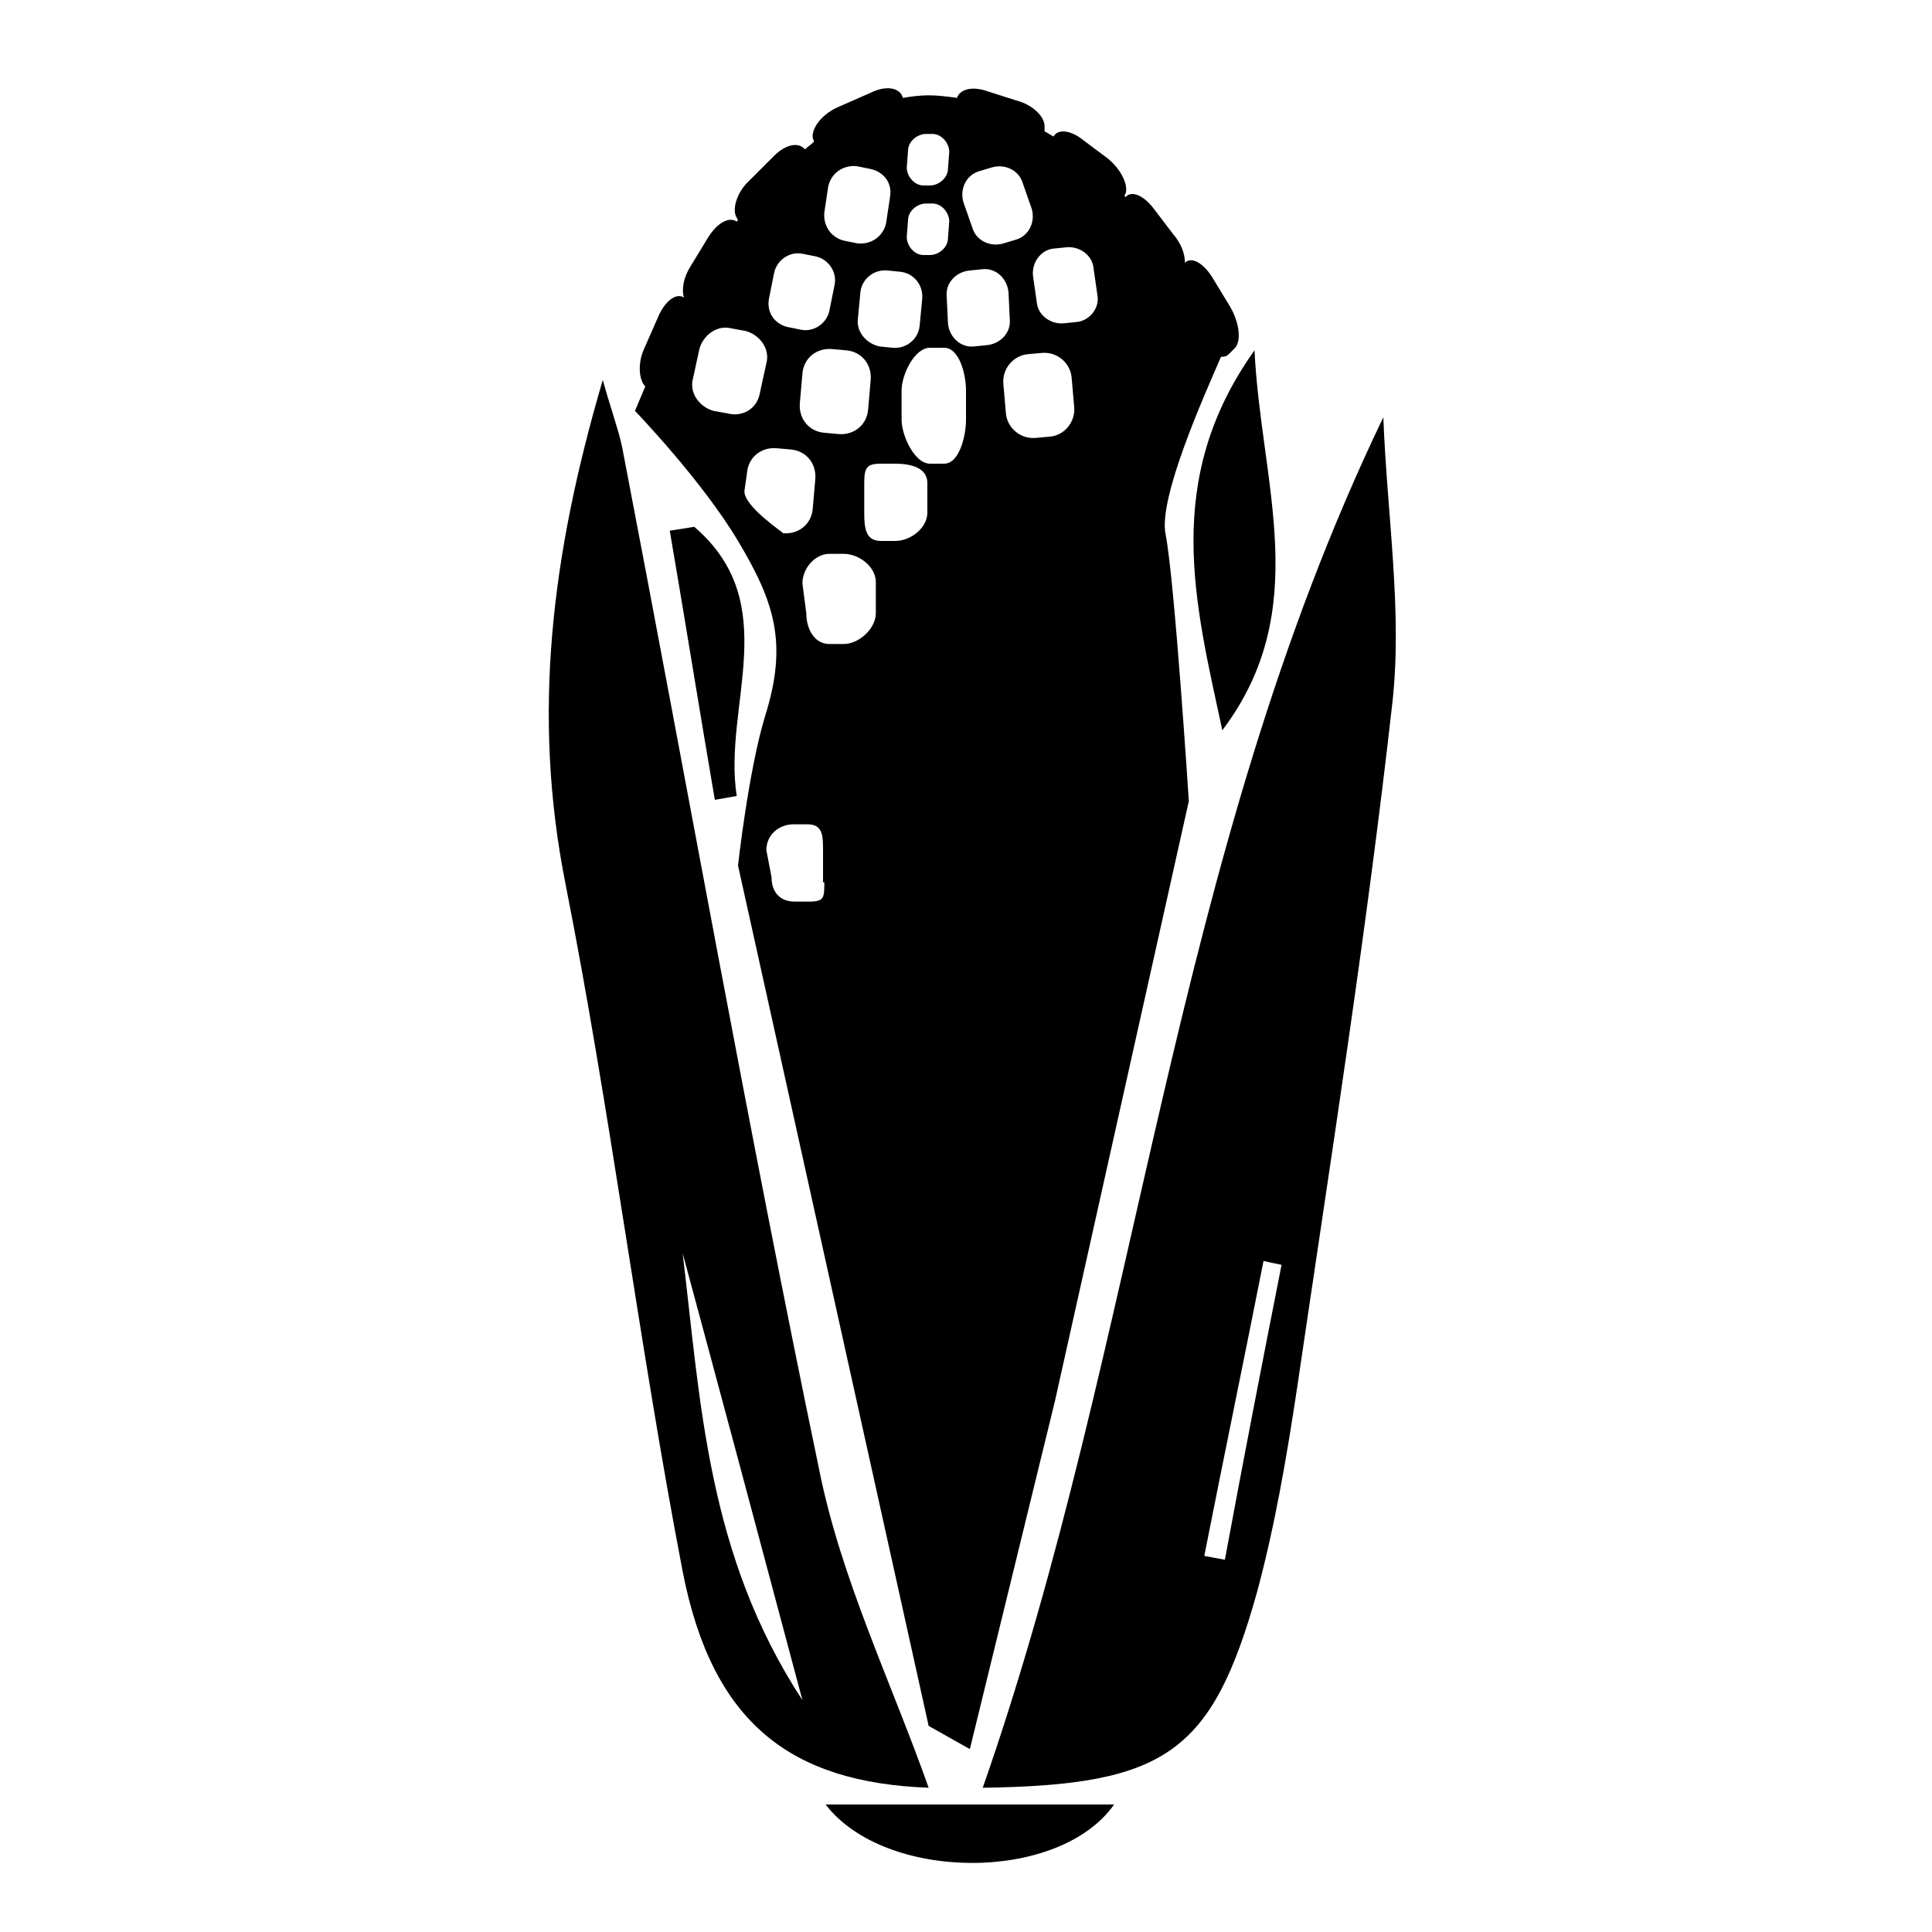
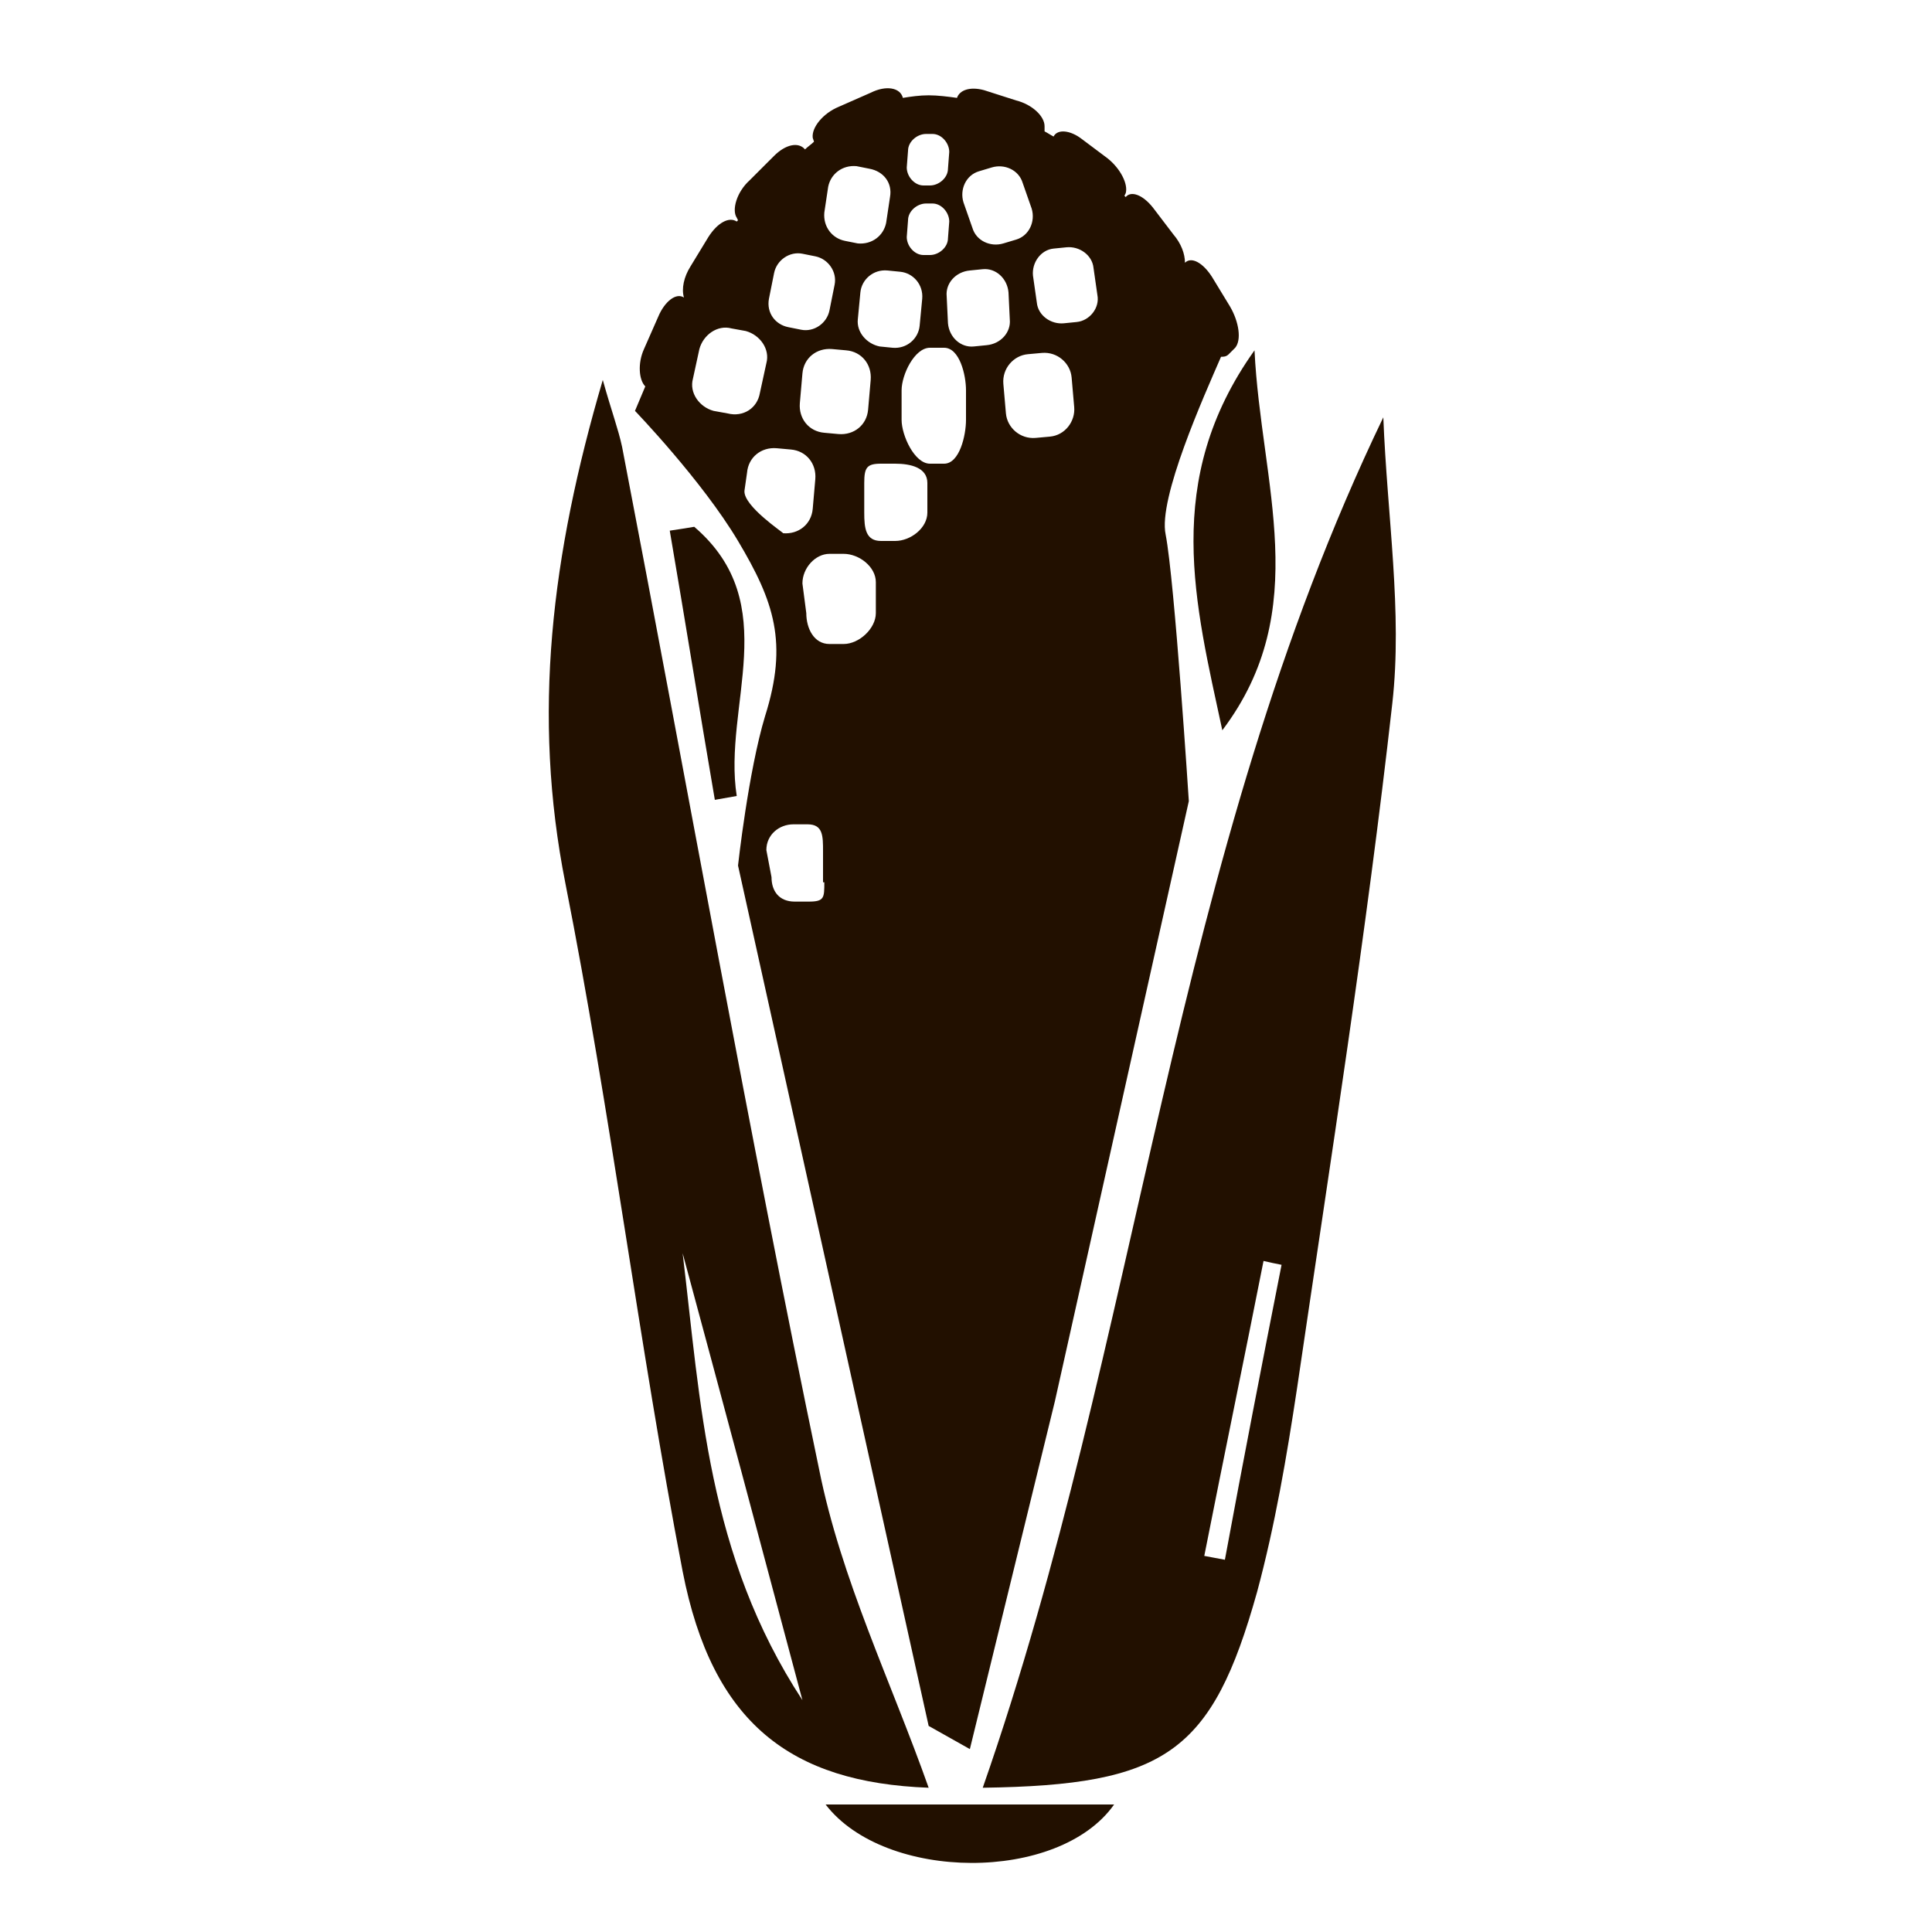
<svg xmlns="http://www.w3.org/2000/svg" version="1.1" id="Layer_1" x="0px" y="0px" viewBox="0 0 150 150" enable-background="new 0 0 150 150" xml:space="preserve">
  <g>
-     <path d="M107.4,32.4c0.3,7.7,1.5,15.1,0.7,22.2c-2,17.8-4.8,35.5-7.4,53.2c-0.8,5.3-1.7,10.6-3.1,15.8c-3.5,12.5-7.1,15-21.3,15.2   C88.5,103.9,90.9,66.7,107.4,32.4z M99.5,98.2c-0.5-0.1-1-0.2-1.4-0.3c-1.5,7.6-3.1,15.3-4.6,22.9c0.5,0.1,1.1,0.2,1.6,0.3   C96.5,113.5,98,105.8,99.5,98.2z" />
-     <path d="M72.1,138.8c-10.7-0.4-16.8-5-19.1-16.8c-3.4-17.7-5.6-35.7-9.1-53.4c-2.6-13.1-1.1-25.5,2.9-39.1c0.7,2.5,1.2,3.8,1.5,5.2   c5.1,26.5,9.8,53,15.3,79.4C65.3,122.6,69.2,130.6,72.1,138.8z M53,97.3c1.4,11.6,1.9,23.4,9.3,34.7C59,119.6,56,108.4,53,97.3z" />
-     <path d="M94.9,56.7c-2.1-9.8-4.7-19.4,2.5-29.5C97.9,37.6,102,47.3,94.9,56.7z" />
-     <path d="M64.1,140.1c7.6,0,15,0,22.4,0C82.2,146.2,68.7,146.1,64.1,140.1z" />
-     <path d="M53.9,40.9c7,6,2.2,13.9,3.3,20.9c-0.6,0.1-1.1,0.2-1.7,0.3c-1.2-7-2.3-13.9-3.5-20.9C52.7,41.1,53.3,41,53.9,40.9z" />
-     <path d="M95.5,23.8l-1.4-2.3c-0.7-1.1-1.6-1.6-2.1-1.1c0-0.7-0.3-1.5-0.9-2.2l-1.6-2.1c-0.8-1-1.7-1.3-2.1-0.8c0,0-0.1-0.1-0.1-0.1   l0.1-0.2c0.2-0.7-0.4-1.9-1.4-2.7l-2-1.5c-0.9-0.7-1.9-0.8-2.2-0.2c-0.2-0.1-0.5-0.3-0.7-0.4l0-0.4c0-0.8-1-1.7-2.2-2L76.4,7   c-1.1-0.3-1.9,0-2.1,0.6c-0.7-0.1-1.5-0.2-2.2-0.2c-0.7,0-1.4,0.1-2,0.2l0,0c-0.2-0.8-1.3-1-2.5-0.4l-2.5,1.1   c-1.2,0.5-2.1,1.6-2,2.4l0.1,0.3c-0.2,0.2-0.5,0.4-0.7,0.6C62,11,61,11.2,60.1,12.1L58.2,14c-1,0.9-1.4,2.3-1,2.9l0.1,0.2   c0,0-0.1,0.1-0.1,0.1c-0.6-0.4-1.5,0.1-2.2,1.2l-1.4,2.3c-0.5,0.8-0.7,1.7-0.5,2.4c-0.6-0.4-1.5,0.3-2,1.5L50,27.1   c-0.5,1.1-0.4,2.4,0.1,2.9c-0.5,1.2-0.8,1.9-0.8,1.9s5.2,5.4,8,10.1c2.8,4.7,3.9,7.9,2.1,13.6c-1.3,4.3-2.1,11.6-2.1,11.6   l14.8,66.8l3.2,1.8l6.6-27l10.4-46.6c0,0-1.1-17.1-1.8-20.7c-0.6-2.8,3-10.8,4.3-13.8c0.2,0,0.4,0,0.6-0.2l0.5-0.5   C96.4,26.4,96.2,25,95.5,23.8z M76,13.3l1-0.3c1-0.3,2.1,0.2,2.4,1.2l0.7,2c0.3,1-0.2,2.1-1.2,2.4l-1,0.3c-1,0.3-2.1-0.2-2.4-1.2   l-0.7-2C74.5,14.7,75,13.6,76,13.3z M70.5,11.7c0-0.7,0.7-1.3,1.4-1.3l0.5,0c0.7,0,1.3,0.7,1.3,1.4l-0.1,1.3c0,0.7-0.7,1.3-1.4,1.3   l-0.5,0c-0.7,0-1.3-0.7-1.3-1.4L70.5,11.7z M70.5,17.1c0-0.7,0.7-1.3,1.4-1.3l0.5,0c0.7,0,1.3,0.7,1.3,1.4l-0.1,1.3   c0,0.7-0.7,1.3-1.4,1.3l-0.5,0c-0.7,0-1.3-0.7-1.3-1.4L70.5,17.1z M59.7,23.2l0.4-2c0.2-1,1.2-1.7,2.2-1.5l1,0.2   c1,0.2,1.7,1.2,1.5,2.2l-0.4,2c-0.2,1-1.2,1.7-2.2,1.5l-1-0.2C60.2,25.2,59.5,24.3,59.7,23.2z M69.1,15.3l-0.3,2   c-0.2,1-1.1,1.7-2.2,1.6l-1-0.2c-1-0.2-1.7-1.1-1.6-2.2l0.3-2c0.2-1,1.1-1.7,2.2-1.6l1,0.2C68.6,13.3,69.3,14.2,69.1,15.3z    M62.3,29c0.1-1.2,1.1-2,2.3-1.9l1.1,0.1c1.2,0.1,2,1.1,1.9,2.3l-0.2,2.3c-0.1,1.2-1.1,2-2.3,1.9L64,33.6c-1.2-0.1-2-1.1-1.9-2.3   L62.3,29z M66.6,24.8l0.2-2.1c0.1-1,1-1.8,2.1-1.7l1,0.1c1,0.1,1.8,1,1.7,2.1l-0.2,2.1c-0.1,1-1,1.8-2.1,1.7l-1-0.1   C67.3,26.7,66.5,25.8,66.6,24.8z M56.5,32.1l-1.1-0.2c-1.1-0.3-1.9-1.4-1.6-2.5l0.5-2.3c0.3-1.1,1.4-1.9,2.5-1.6l1.1,0.2   c1.1,0.3,1.9,1.4,1.6,2.5l-0.5,2.3C58.8,31.7,57.7,32.4,56.5,32.1z M57.8,38.1l0.2-1.4c0.1-1.2,1.1-2,2.3-1.9l1.1,0.1   c1.2,0.1,2,1.1,1.9,2.3l-0.2,2.3c-0.1,1.2-1.1,2-2.3,1.9C60.9,41.4,57.7,39.3,57.8,38.1z M64,68.5c0,1.2,0,1.5-1.2,1.5h-1.1   c-1.2,0-1.8-0.8-1.8-1.9L59.5,66c0-1.2,1-2,2.1-2h1.1c1.2,0,1.2,0.9,1.2,2.1V68.5z M68,47.6c0,1.2-1.3,2.4-2.5,2.4h-1.1   c-1.2,0-1.8-1.2-1.8-2.4l-0.3-2.3c0-1.2,1-2.3,2.1-2.3h1.1c1.2,0,2.5,1,2.5,2.2V47.6z M72,39.8c0,1.2-1.3,2.2-2.5,2.2h-1.1   c-1.2,0-1.3-1-1.3-2.2v-2.3c0-1.2,0.2-1.5,1.3-1.5h1.1c1.2,0,2.5,0.3,2.5,1.5V39.8z M75,32.6c0,1.2-0.5,3.4-1.7,3.4h-1.1   C71,36,70,33.8,70,32.6v-2.3c0-1.2,1-3.3,2.2-3.3h1.1c1.2,0,1.7,2.1,1.7,3.3V32.6z M75.6,26.9c-1,0.1-1.9-0.7-2-1.8l-0.1-2.1   c-0.1-1,0.7-1.9,1.8-2l1-0.1c1-0.1,1.9,0.7,2,1.8l0.1,2.1c0.1,1-0.7,1.9-1.8,2L75.6,26.9z M81.5,33.9L80.4,34   c-1.2,0.1-2.2-0.8-2.3-1.9l-0.2-2.3c-0.1-1.2,0.8-2.2,1.9-2.3l1.1-0.1c1.2-0.1,2.2,0.8,2.3,1.9l0.2,2.3   C83.5,32.7,82.7,33.8,81.5,33.9z M83.6,25l-1,0.1c-1,0.1-2-0.6-2.1-1.6l-0.3-2.1c-0.1-1,0.6-2,1.6-2.1l1-0.1c1-0.1,2,0.6,2.1,1.6   l0.3,2.1C85.4,23.9,84.6,24.9,83.6,25z" />
+     <path fill="#221000" d="M107.4,32.4c0.3,7.7,1.5,15.1,0.7,22.2c-2,17.8-4.8,35.5-7.4,53.2c-0.8,5.3-1.7,10.6-3.1,15.8c-3.5,12.5-7.1,15-21.3,15.2   C88.5,103.9,90.9,66.7,107.4,32.4z M99.5,98.2c-0.5-0.1-1-0.2-1.4-0.3c-1.5,7.6-3.1,15.3-4.6,22.9c0.5,0.1,1.1,0.2,1.6,0.3   C96.5,113.5,98,105.8,99.5,98.2z" />
+     <path fill="#221000" d="M72.1,138.8c-10.7-0.4-16.8-5-19.1-16.8c-3.4-17.7-5.6-35.7-9.1-53.4c-2.6-13.1-1.1-25.5,2.9-39.1c0.7,2.5,1.2,3.8,1.5,5.2   c5.1,26.5,9.8,53,15.3,79.4C65.3,122.6,69.2,130.6,72.1,138.8z M53,97.3c1.4,11.6,1.9,23.4,9.3,34.7C59,119.6,56,108.4,53,97.3z" />
+     <path fill="#221000" d="M94.9,56.7c-2.1-9.8-4.7-19.4,2.5-29.5C97.9,37.6,102,47.3,94.9,56.7z" />
+     <path fill="#221000" d="M64.1,140.1c7.6,0,15,0,22.4,0C82.2,146.2,68.7,146.1,64.1,140.1z" />
+     <path fill="#221000" d="M53.9,40.9c7,6,2.2,13.9,3.3,20.9c-0.6,0.1-1.1,0.2-1.7,0.3c-1.2-7-2.3-13.9-3.5-20.9C52.7,41.1,53.3,41,53.9,40.9z" />
+     <path fill="#221000" d="M95.5,23.8l-1.4-2.3c-0.7-1.1-1.6-1.6-2.1-1.1c0-0.7-0.3-1.5-0.9-2.2l-1.6-2.1c-0.8-1-1.7-1.3-2.1-0.8c0,0-0.1-0.1-0.1-0.1   l0.1-0.2c0.2-0.7-0.4-1.9-1.4-2.7l-2-1.5c-0.9-0.7-1.9-0.8-2.2-0.2c-0.2-0.1-0.5-0.3-0.7-0.4l0-0.4c0-0.8-1-1.7-2.2-2L76.4,7   c-1.1-0.3-1.9,0-2.1,0.6c-0.7-0.1-1.5-0.2-2.2-0.2c-0.7,0-1.4,0.1-2,0.2l0,0c-0.2-0.8-1.3-1-2.5-0.4l-2.5,1.1   c-1.2,0.5-2.1,1.6-2,2.4l0.1,0.3c-0.2,0.2-0.5,0.4-0.7,0.6C62,11,61,11.2,60.1,12.1L58.2,14c-1,0.9-1.4,2.3-1,2.9l0.1,0.2   c0,0-0.1,0.1-0.1,0.1c-0.6-0.4-1.5,0.1-2.2,1.2l-1.4,2.3c-0.5,0.8-0.7,1.7-0.5,2.4c-0.6-0.4-1.5,0.3-2,1.5L50,27.1   c-0.5,1.1-0.4,2.4,0.1,2.9c-0.5,1.2-0.8,1.9-0.8,1.9s5.2,5.4,8,10.1c2.8,4.7,3.9,7.9,2.1,13.6c-1.3,4.3-2.1,11.6-2.1,11.6   l14.8,66.8l3.2,1.8l6.6-27l10.4-46.6c0,0-1.1-17.1-1.8-20.7c-0.6-2.8,3-10.8,4.3-13.8c0.2,0,0.4,0,0.6-0.2l0.5-0.5   C96.4,26.4,96.2,25,95.5,23.8z M76,13.3l1-0.3c1-0.3,2.1,0.2,2.4,1.2l0.7,2c0.3,1-0.2,2.1-1.2,2.4l-1,0.3c-1,0.3-2.1-0.2-2.4-1.2   l-0.7-2C74.5,14.7,75,13.6,76,13.3z M70.5,11.7c0-0.7,0.7-1.3,1.4-1.3l0.5,0c0.7,0,1.3,0.7,1.3,1.4l-0.1,1.3c0,0.7-0.7,1.3-1.4,1.3   l-0.5,0c-0.7,0-1.3-0.7-1.3-1.4L70.5,11.7z M70.5,17.1c0-0.7,0.7-1.3,1.4-1.3l0.5,0c0.7,0,1.3,0.7,1.3,1.4l-0.1,1.3   c0,0.7-0.7,1.3-1.4,1.3l-0.5,0c-0.7,0-1.3-0.7-1.3-1.4L70.5,17.1z M59.7,23.2l0.4-2c0.2-1,1.2-1.7,2.2-1.5l1,0.2   c1,0.2,1.7,1.2,1.5,2.2l-0.4,2c-0.2,1-1.2,1.7-2.2,1.5l-1-0.2C60.2,25.2,59.5,24.3,59.7,23.2z M69.1,15.3l-0.3,2   c-0.2,1-1.1,1.7-2.2,1.6l-1-0.2c-1-0.2-1.7-1.1-1.6-2.2l0.3-2c0.2-1,1.1-1.7,2.2-1.6l1,0.2C68.6,13.3,69.3,14.2,69.1,15.3z    M62.3,29c0.1-1.2,1.1-2,2.3-1.9l1.1,0.1c1.2,0.1,2,1.1,1.9,2.3l-0.2,2.3c-0.1,1.2-1.1,2-2.3,1.9L64,33.6c-1.2-0.1-2-1.1-1.9-2.3   L62.3,29z M66.6,24.8l0.2-2.1c0.1-1,1-1.8,2.1-1.7l1,0.1c1,0.1,1.8,1,1.7,2.1l-0.2,2.1c-0.1,1-1,1.8-2.1,1.7l-1-0.1   C67.3,26.7,66.5,25.8,66.6,24.8z M56.5,32.1l-1.1-0.2c-1.1-0.3-1.9-1.4-1.6-2.5l0.5-2.3c0.3-1.1,1.4-1.9,2.5-1.6l1.1,0.2   c1.1,0.3,1.9,1.4,1.6,2.5l-0.5,2.3C58.8,31.7,57.7,32.4,56.5,32.1z M57.8,38.1l0.2-1.4c0.1-1.2,1.1-2,2.3-1.9l1.1,0.1   c1.2,0.1,2,1.1,1.9,2.3l-0.2,2.3c-0.1,1.2-1.1,2-2.3,1.9C60.9,41.4,57.7,39.3,57.8,38.1z M64,68.5c0,1.2,0,1.5-1.2,1.5h-1.1   c-1.2,0-1.8-0.8-1.8-1.9L59.5,66c0-1.2,1-2,2.1-2h1.1c1.2,0,1.2,0.9,1.2,2.1V68.5z M68,47.6c0,1.2-1.3,2.4-2.5,2.4h-1.1   c-1.2,0-1.8-1.2-1.8-2.4l-0.3-2.3c0-1.2,1-2.3,2.1-2.3h1.1c1.2,0,2.5,1,2.5,2.2V47.6z M72,39.8c0,1.2-1.3,2.2-2.5,2.2h-1.1   c-1.2,0-1.3-1-1.3-2.2v-2.3c0-1.2,0.2-1.5,1.3-1.5h1.1c1.2,0,2.5,0.3,2.5,1.5V39.8z M75,32.6c0,1.2-0.5,3.4-1.7,3.4h-1.1   C71,36,70,33.8,70,32.6v-2.3c0-1.2,1-3.3,2.2-3.3h1.1c1.2,0,1.7,2.1,1.7,3.3V32.6z M75.6,26.9c-1,0.1-1.9-0.7-2-1.8l-0.1-2.1   c-0.1-1,0.7-1.9,1.8-2l1-0.1c1-0.1,1.9,0.7,2,1.8l0.1,2.1c0.1,1-0.7,1.9-1.8,2L75.6,26.9z M81.5,33.9L80.4,34   c-1.2,0.1-2.2-0.8-2.3-1.9l-0.2-2.3c-0.1-1.2,0.8-2.2,1.9-2.3l1.1-0.1c1.2-0.1,2.2,0.8,2.3,1.9l0.2,2.3   C83.5,32.7,82.7,33.8,81.5,33.9z M83.6,25l-1,0.1c-1,0.1-2-0.6-2.1-1.6l-0.3-2.1c-0.1-1,0.6-2,1.6-2.1l1-0.1c1-0.1,2,0.6,2.1,1.6   l0.3,2.1C85.4,23.9,84.6,24.9,83.6,25z" />
  </g>
</svg>
